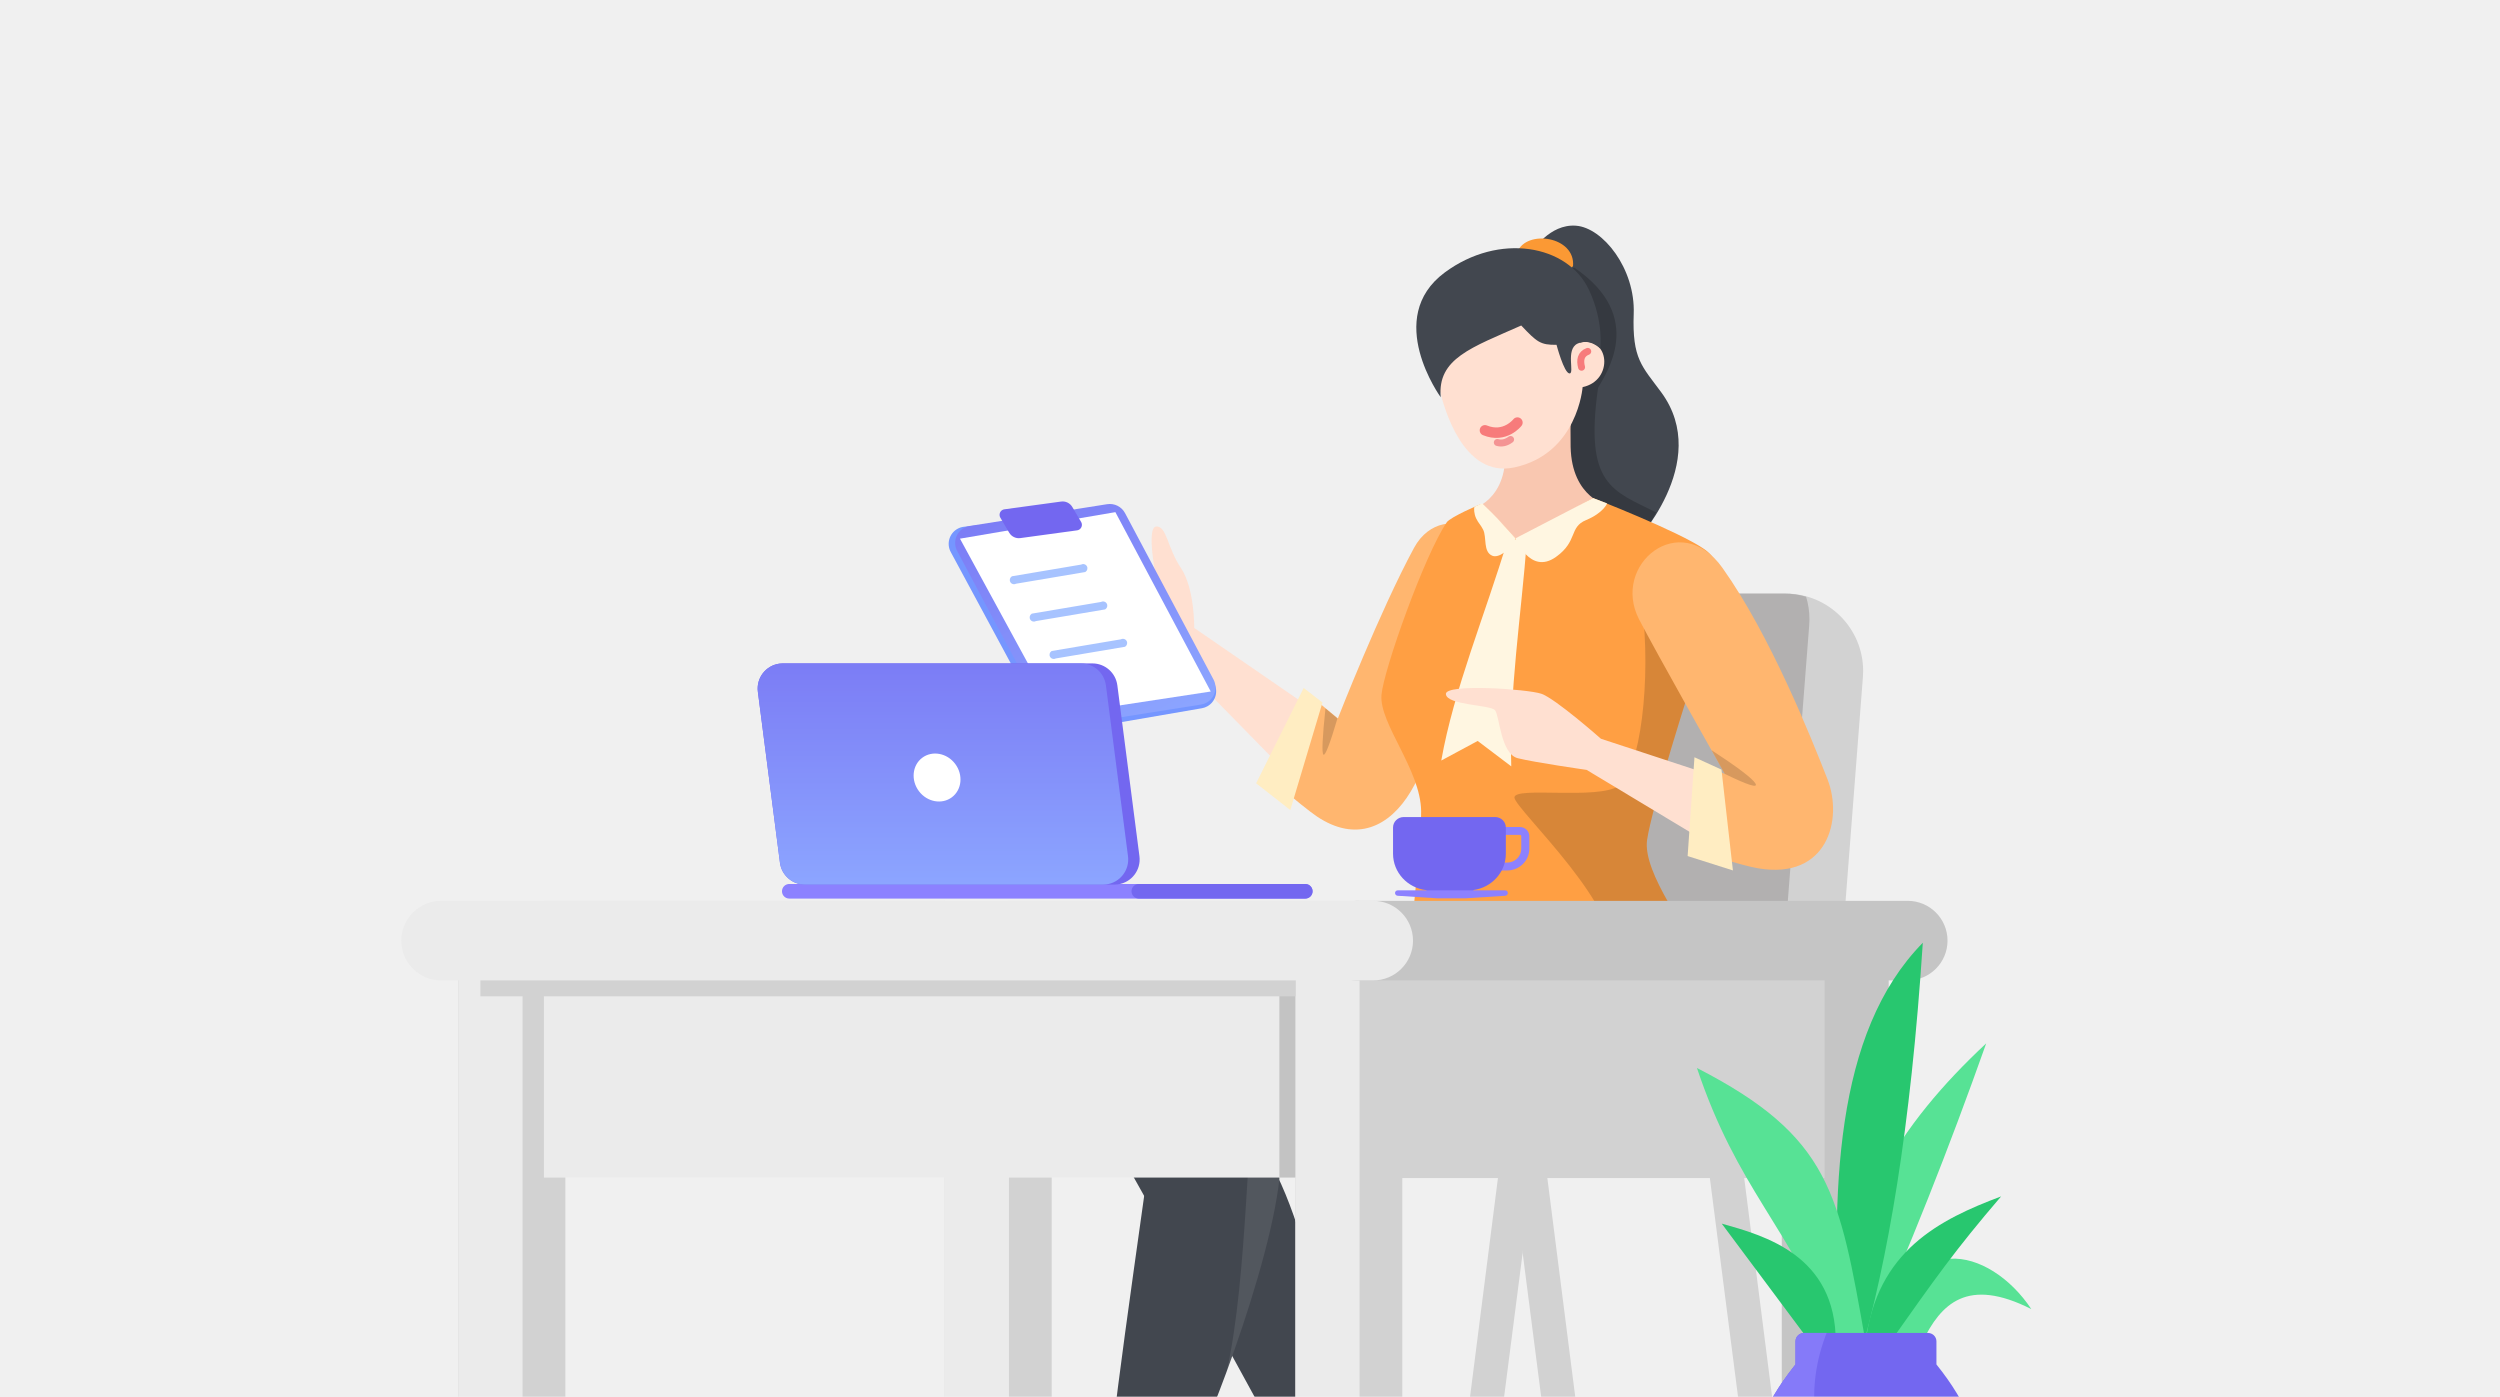
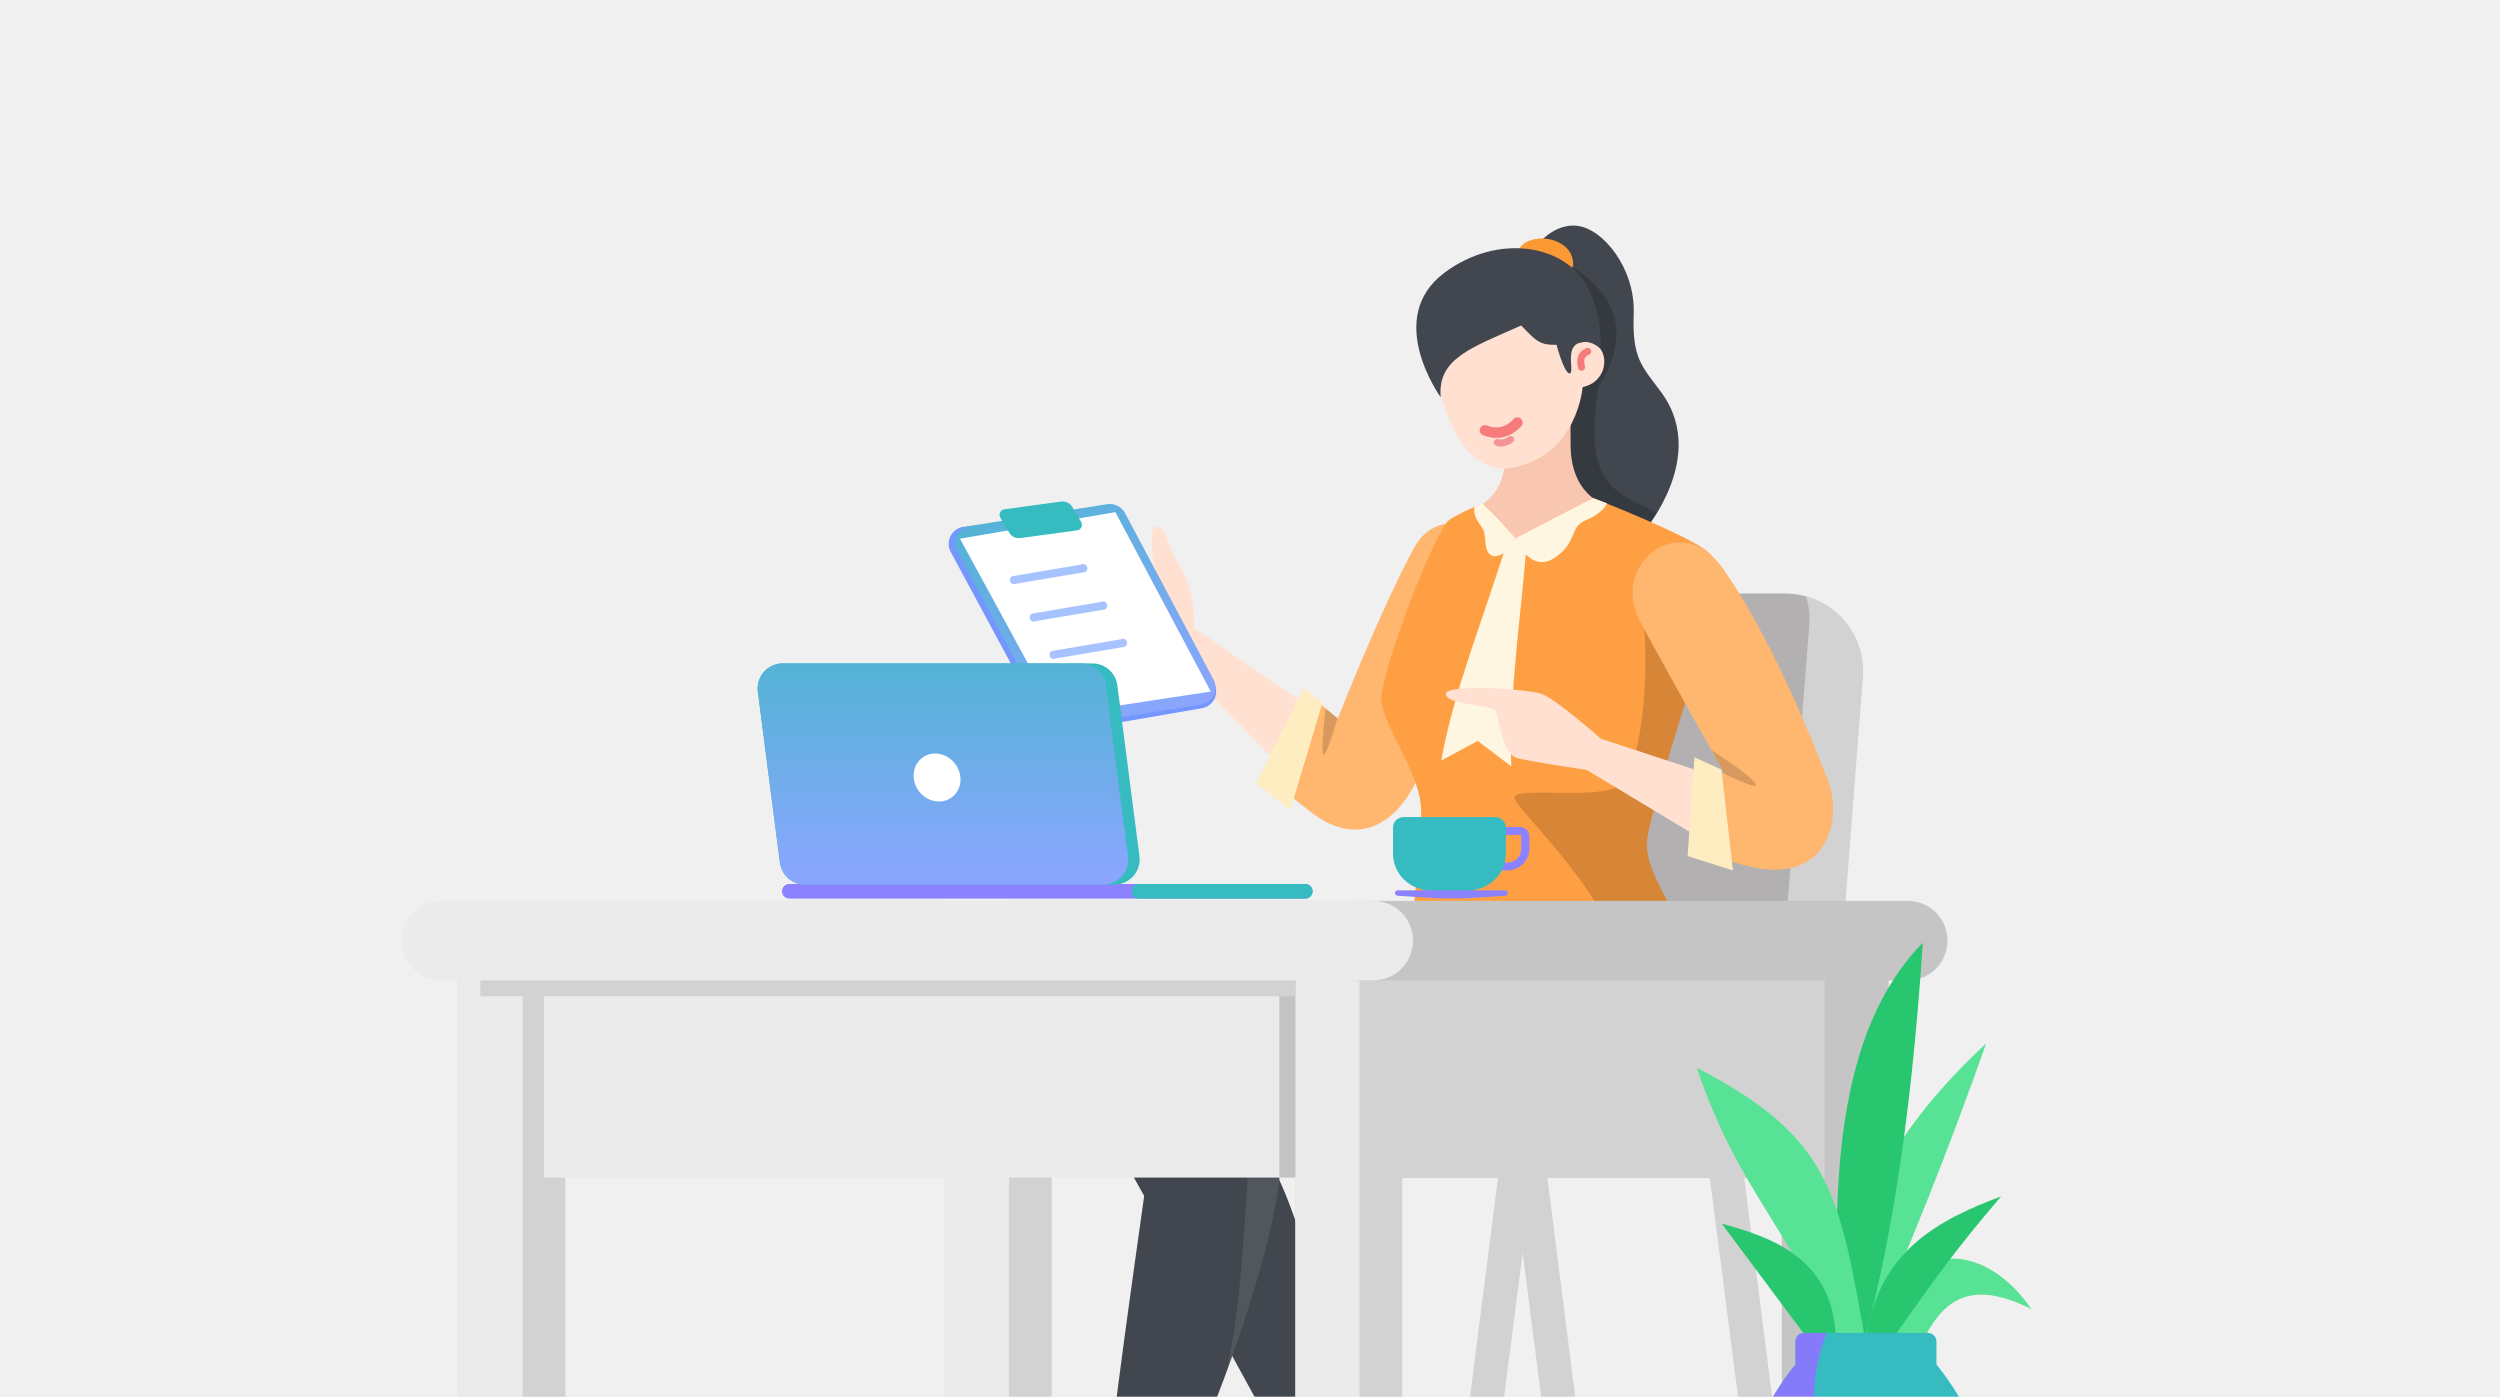
<svg xmlns="http://www.w3.org/2000/svg" xmlns:xlink="http://www.w3.org/1999/xlink" width="358px" height="200px" viewBox="0 0 358 200" version="1.1">
  <defs>
    <path d="M6,0 L352,0 C355.314,-6.08718376e-16 358,2.686 358,6 L358,200 L358,200 L0,200 L0,6 C-4.05812251e-16,2.686 2.686,6.08718376e-16 6,0 Z" id="path-1" />
    <linearGradient x1="68.669%" y1="-53.107%" x2="68.669%" y2="100%" id="linearGradient-3">
-       <stop stop-color="#7367F0" offset="0%" />
+       <stop stop-color="#36bbc1" offset="0%" />
      <stop stop-color="#8CA5FF" offset="100%" />
    </linearGradient>
    <linearGradient x1="68.669%" y1="-53.107%" x2="68.669%" y2="100%" id="linearGradient-4">
-       <stop stop-color="#7367F0" offset="0%" />
+       <stop stop-color="#36bbc1" offset="0%" />
      <stop stop-color="#8CA5FF" offset="100%" />
    </linearGradient>
    <path d="M7.952,0.064 L25.69,0.064 C26.366,0.064 26.914,0.603 26.914,1.268 L26.914,4.578 C31.399,10.144 33.642,15.71 33.642,21.277 C33.642,26.672 31.727,32.066 27.896,37.461 C27.668,37.784 27.293,37.976 26.894,37.976 L6.749,37.976 C6.349,37.976 5.975,37.784 5.746,37.461 C1.915,32.066 0,26.672 0,21.277 C0,15.815 2.159,10.354 6.477,4.893 L6.728,4.578 L6.728,1.268 C6.728,0.603 7.276,0.064 7.952,0.064 Z" id="path-5" />
  </defs>
  <g id="📝-Pages-New" stroke="none" stroke-width="1" fill="none" fill-rule="evenodd">
    <g id="Knowledge-Base" transform="translate(-670, -791)">
      <g id="Illustration" transform="translate(670, 791)">
        <mask id="mask-2" fill="white">
          <use xlink:href="#path-1" />
        </mask>
        <g id="Mask" />
        <g mask="url(#mask-2)">
          <g transform="translate(57, 30)">
            <g id="Chair4" transform="translate(121, 55)">
              <polygon id="Path" fill="#D2D2D2" points="38.077 71.363 28.831 143.879 33.679 143.815 42.925 72.042" />
              <polygon id="Path" fill="#D2D2D2" transform="translate(44.20678, 107.6211) scale(-1, 1) translate(-44.20678, -107.6211) " points="46.406 71.363 37.159 143.879 42.007 143.815 51.254 72.042" />
              <polygon id="Path" fill="#D2D2D2" transform="translate(72.39661, 107.6211) scale(-1, 1) translate(-72.39661, -107.6211) " points="74.596 71.363 65.349 143.879 70.197 143.815 79.444 72.042" />
              <path d="M0,75.186 C-5.12399906e-16,71.002 3.392,67.61 7.576,67.61 L36.218,67.61 C41.936,67.61 46.717,63.261 47.256,57.568 L51.76,10.042 C52.299,4.349 57.08,2.82683167e-15 62.798,0 L77.715,0 C83.839,6.51445281e-16 88.803,4.964 88.803,11.088 C88.803,11.374 88.792,11.659 88.77,11.944 L84.08,72.53 C83.633,78.304 78.817,82.762 73.025,82.762 L7.576,82.762 C3.392,82.762 5.12399906e-16,79.37 0,75.186 Z" id="Path" fill="#D2D2D2" />
              <path d="M77.51,-2.27373675e-13 C78.594,-2.27572851e-13 79.642,0.156 80.632,0.446 C80.945,1.469 81.113,2.555 81.113,3.68 C81.113,3.966 81.102,4.253 81.079,4.538 L76.394,64.893 C75.946,70.666 71.13,75.123 65.339,75.123 L0.071,75.123 L0.001,75.122 C0,75.073 9.36073955e-17,75.024 0,74.974 C6.90201459e-15,70.801 3.383,67.418 7.556,67.418 L36.107,67.418 C41.825,67.418 46.605,63.071 47.146,57.379 L51.645,10.039 C52.185,4.347 56.965,-2.24547053e-13 62.683,-2.27373675e-13 L77.51,-2.27373675e-13 Z" id="Combined-Shape" fill="#B2B0B0" />
            </g>
            <g id="Wom3.4" transform="translate(143, 100) scale(-1, 1) translate(-143, -100) translate(80, 0)">
              <g id="LLeg" transform="translate(28.09581, 104.5721)" fill="#42474F">
                <path d="M15.558,0.024 C22.487,0.333 61.05,8.844 68.057,10.29 C75.063,11.737 80.986,19.561 75.644,28.622 C69.643,38.793 54.16,67.679 50.401,74.191 C48.54,77.414 39.154,75.607 41.359,70.197 C45.469,60.113 47.378,34.78 57.857,25.544 C57.857,25.544 22.616,31.664 7.393,24.653 C-3.67,19.557 -1.167,-0.722 15.558,0.024 Z" id="Path" />
              </g>
              <g id="LArm" transform="translate(48.23367, 44.95087)">
                <path d="M43.754,14.969 C43.754,14.969 43.676,9.343 45.648,6.403 C47.62,3.463 47.698,0.34 49.191,0.442 C50.683,0.544 49.205,7.803 49.205,7.803 C49.205,7.803 51.099,7.081 52.459,6.168 C53.82,5.255 57.945,0.753 58.909,1.551 C60.543,2.91 57.911,10.578 56.477,12.111 C55.038,13.644 47.179,18.687 47.179,18.687 L27.93,38.329 L24.316,28.35 L43.754,14.969 Z" id="Path" fill="#FFE0D1" />
                <path d="M1.174,13.114 C4.398,20.574 10.299,34.278 12.732,38.367 C15.781,43.487 20.589,45.743 26.218,41.944 C27.214,41.272 29.23,39.651 32.266,37.082 L26.756,24.982 C24.374,26.944 23.183,27.925 23.183,27.925 C23.183,27.925 17.134,12.452 12.268,3.488 C8.054,-4.267 -3.732,1.772 1.174,13.114 Z" id="Path" fill="#FFB66F" />
                <path d="M23.245,27.933 C24.328,31.599 24.996,33.326 25.249,33.114 C25.503,32.902 25.406,30.696 24.959,26.496 L23.245,27.933 Z" id="Path" fill-opacity="0.16" fill="#000000" />
                <polygon id="Path-65" fill="#FFEDC2" points="25.387 25.652 29.994 41.05 34.888 37.217 28.077 23.567" />
              </g>
              <g id="Head" transform="translate(19.60132, 0)">
                <g id="Group-21" transform="translate(17.13841, 26.00611) rotate(12) translate(-17.13841, -26.00611) translate(4.638413, 2.506106)">
                  <path d="M15.016,2.524 C15.016,2.524 11.819,-0.875 8.127,0.216 C4.434,1.306 1.095,7.99 2.68,14.273 C4.258,20.557 3.073,21.85 1.159,26.085 C-3.983,37.477 9.656,46.638 9.656,46.638 L24.522,43.484 L19.211,15.738 L15.016,2.524 Z" id="Path" fill="#42474F" />
                  <path d="M9.606,6.059 C0.946,15.119 8.457,21.904 9.872,23.571 C14.734,36.855 10.866,38.412 5.454,42.76 L8.364,46.078 L16.706,42.599 L16.438,5.331 L9.606,6.059 Z" id="Path-50" fill-opacity="0.199" fill="#000000" />
                </g>
                <path d="M13.051,42.433 C13.051,42.433 18.329,41.374 18.485,33.986 C18.642,26.597 17.773,24.075 17.773,24.075 L27.726,23.895 C27.726,23.895 27.835,32.13 27.836,35.109 C27.841,42.351 33.426,43.191 33.426,43.191 C33.426,43.191 32.265,48.92 23.246,49.426 C16.204,49.822 13.051,42.433 13.051,42.433 Z" id="Path" fill="#F9C7B0" />
                <g id="Group-20" transform="translate(27.08848, 21.33915) rotate(12) translate(-27.08848, -21.33915) translate(13.58848, 5.339154)">
                  <path d="M1.995,4.913 C0.754,0.819 7.424,-1.657 9.383,1.292 C9.383,1.292 10.344,4.087 8.341,5.683 C5.631,7.835 1.995,4.913 1.995,4.913 Z" id="Path" fill="#FB9934" />
                  <path d="M3.36,15.846 C-1.08,15.674 -0.356,22.161 4.257,22.152 C4.257,22.152 6.936,31.367 16.237,31.367 C23.791,31.367 24.282,20.627 24.351,18.484 C24.425,16.2 24.434,8.695 24.434,8.695 L3.187,8.685 L3.36,15.846 Z" id="Path" fill="#FFE0D1" />
                  <path d="M5.69,19.846 C6.446,19.639 6.651,15.451 6.651,15.451 C8.913,15.003 9.311,14.493 11.02,11.694 C18.613,13.309 23.767,13.802 24.434,19.35 C24.434,19.35 30.136,6.54 20.146,1.987 C11.358,-2.013 2.087,1.745 0.469,8.729 C-0.677,13.659 0.637,17.28 0.637,17.28 C0.637,17.28 1.788,15.451 3.677,15.908 C5.567,16.365 4.934,20.052 5.69,19.846 Z" id="Path" fill="#42474F" />
                  <path d="M14.608,24.436 C14.608,24.436 16.137,26.901 19.119,26.027" id="Path" stroke="#F77B7B" stroke-width="1.5" stroke-linecap="round" transform="translate(16.86349, 25.32509) rotate(-18) translate(-16.86349, -25.32509) " />
                  <path d="M15.903,27.378 C16.603,27.671 17.267,27.671 17.848,27.334" id="Path" stroke="#F49494" stroke-linecap="round" transform="translate(16.87519, 27.46345) rotate(2) translate(-16.87519, -27.46345) " />
                  <path d="M3.565,19.444 C3.844,18.44 3.72,17.563 2.721,17.162" id="Path-8" stroke="#F77B7B" stroke-linecap="round" transform="translate(3.207757, 18.30307) rotate(-13) translate(-3.207757, -18.30307) " />
                </g>
              </g>
              <g id="Group-19" transform="translate(16.70562, 41.32406)">
                <path d="M34.241,0.88 C34.362,0.874 38.619,2.737 39.109,3.456 C42.302,8.137 48.165,24.612 48.466,28.186 C48.807,32.308 42.859,38.875 42.786,44.843 C42.721,50.812 45.33,68.784 44.318,70.463 C43.314,72.141 36.716,80.116 35.339,80.148 C33.955,80.181 32.921,75.994 30.824,76.085 C28.735,76.176 24.379,81.727 22.501,81.688 C20.631,81.647 1.248,69.377 2.729,65.882 C4.219,62.386 11.134,53.698 10.429,48.935 C9.733,44.173 4.171,26.592 2.163,20.609 C0.163,14.625 -1.448,9.859 2.284,7.284 C6.017,4.71 18.161,0 18.161,0 L29.035,6.078 C29.035,6.078 33.61,0.91 34.241,0.88 Z" id="Path" fill="#FF9F43" />
                <path d="M30.375,5.909 C33.636,16.745 38.112,27.423 39.904,37.585 L34.69,34.778 L29.881,38.419 C30.221,27.854 28.446,16.762 27.63,5.909 L30.375,5.909 Z" id="Path" fill="#FFF6E1" />
                <path d="M11.326,14.23 L11.202,15.106 C9.741,25.988 11.47,39.194 14.467,41.208 C17.525,43.265 29.43,41.247 29.43,42.875 C29.43,44.504 12.978,59.43 15.679,66.566 C17.164,70.489 16.667,73.978 14.187,77.033 L13.468,76.549 C7.848,72.741 1.883,67.879 2.729,65.882 C4.219,62.386 11.134,53.698 10.429,48.935 C9.761,44.363 4.608,27.978 2.42,21.381 L1.723,19.289 C0.913,16.837 0.239,14.615 0.076,12.698 L0.579,12.373 C8.614,7.226 12.197,7.845 11.326,14.23 L11.326,14.23 Z" id="Path" fill-opacity="0.16" fill="#000000" />
                <path d="M16.154,0.767 L18.161,0 L29.274,5.763 C29.274,5.763 27.184,11.076 23.484,8.43 C20.312,6.168 21.65,4.177 19.164,3.15 C16.687,2.123 16.154,0.767 16.154,0.767 Z" id="Path" fill="#FFF6E1" />
                <path d="M29.274,5.763 C30.079,7.551 31.717,8.596 32.563,8.271 C33.961,7.734 33.361,5.597 33.912,4.518 C34.306,3.752 34.561,3.636 34.906,2.917 C35.227,2.257 35.24,1.466 35.158,1.247 L34.065,0.751 C33.063,1.694 32.329,2.417 31.863,2.917 C31.283,3.541 30.419,4.49 29.274,5.763 Z" id="Path" fill="#FFF6E1" />
              </g>
              <g id="RArm" transform="translate(0, 47.66368)">
                <path d="M33.745,28.126 C33.745,28.126 40.288,22.348 42.29,21.678 C44.293,21.007 56.022,20.202 55.949,21.717 C55.864,23.34 49.564,23.247 48.912,24.045 C48.259,24.844 48.11,30.302 45.643,30.915 C43.18,31.528 35.798,32.584 35.798,32.584 L18.138,43.213 L17.383,33.501 L33.745,28.126 Z" id="Path" fill="#FFE0D1" />
                <path d="M16.341,3.661 C9.448,13.369 3.563,28.156 1.304,33.921 C-0.955,39.686 1.324,48.381 11.257,46.674 C12.375,46.482 14.188,46.001 16.696,45.23 L19.07,31.878 C17.029,32.733 16.008,33.161 16.008,33.161 C16.008,33.161 25.88,15.699 28.291,11.017 C32.318,3.2 22.412,-4.892 16.341,3.661 Z" id="Path" fill="#FFB66F" />
                <path d="M16.008,33.161 C12.665,34.79 11.204,35.247 11.624,34.53 C12.045,33.813 14.137,32.225 17.9,29.765 L16.008,33.161 Z" id="Path" fill-opacity="0.16" fill="#000000" />
                <polygon id="Path-64" fill="#FFEDC2" points="16.486 32.544 14.847 46.982 21.331 44.925 20.353 30.776" />
              </g>
              <g id="RLeg" transform="translate(15.94627, 101.5411)">
                <path d="M6.757,0.134 C-1.984,13.276 -1.129,22.783 9.321,28.653 C22.707,36.172 63.994,27.364 63.994,27.364 C63.994,27.364 63.262,33.248 63.994,38.496 C65.907,52.202 75.004,75.037 76.928,77.906 C79.59,81.874 87.697,78.881 87.85,75.577 C88.003,72.274 81.738,30.078 80.785,22.032 C79.838,13.985 76.846,12.816 68.106,10.617 C66.099,10.111 42.356,4.223 40.181,4.395 C27.723,5.378 16.581,3.957 6.757,0.134 Z" id="Path" fill="#42474F" />
                <path d="M16.28,26.462 C29.834,27.977 65.717,24.853 67.158,26.273 C68.534,27.628 68.304,51.208 71.391,64.855 C68.35,56.586 65.059,46.126 63.994,38.496 C63.262,33.248 63.994,27.364 63.994,27.364 L62.592,27.644 C55.277,29.062 21.363,35.15 9.321,28.653 C2.258,24.842 -0.475,18.942 1.123,10.952 C3.049,20.377 8.102,25.547 16.28,26.462 Z" id="Path" fill-opacity="0.192" fill="#FFFFFF" opacity="0.44" />
                <ellipse id="Oval" fill-opacity="0.192" fill="#FFFFFF" transform="translate(86.56548, 23.11196) rotate(13) translate(-86.56548, -23.11196) " cx="86.565" cy="23.112" rx="2.278" ry="4.168" />
                <ellipse id="Oval" fill-opacity="0.192" fill="#FFFFFF" transform="translate(75.93463, 20.45977) rotate(-16) translate(-75.93463, -20.45977) " cx="75.935" cy="20.46" rx="3.037" ry="4.547" />
              </g>
            </g>
            <g id="Example-Task1" transform="translate(97.77145, 58.16383) rotate(-28) translate(-97.77145, -58.16383) translate(85.27145, 37.16383)">
              <g id="Group-3" transform="translate(-0, -0)">
                <path d="M3.716,1.906 L22.562,9.467 C23.474,9.833 24.082,10.706 24.108,11.688 L24.819,38.439 C24.855,39.799 23.781,40.931 22.421,40.967 C22.137,40.975 21.855,40.933 21.585,40.845 L2.19,34.461 C1.184,34.13 0.502,33.193 0.496,32.135 L0.334,4.207 C0.326,2.846 1.423,1.737 2.784,1.729 C3.103,1.727 3.42,1.787 3.716,1.906 Z" id="Rectangle" fill="#7596FF" fill-rule="nonzero" />
                <path d="M4.482,2.186 L23.325,8.676 C24.32,9.019 24.987,9.954 24.987,11.006 L24.987,37.988 C24.987,39.348 23.884,40.452 22.523,40.452 C22.25,40.452 21.979,40.406 21.72,40.317 L2.877,33.827 C1.883,33.484 1.216,32.549 1.216,31.497 L1.216,4.515 C1.216,3.155 2.319,2.051 3.68,2.051 C3.953,2.051 4.224,2.097 4.482,2.186 Z" id="Rectangle" fill="url(#linearGradient-3)" />
                <polygon id="Rectangle" fill="#FFFFFF" fill-rule="nonzero" points="2.399 3.14 23.831 10.235 23.831 39.326 2.691 31.91" />
-                 <path d="M9.99,2.414 L17.686,5.25 C18.291,5.473 18.703,6.037 18.731,6.682 L18.84,9.177 C18.859,9.618 18.517,9.992 18.075,10.011 C17.969,10.016 17.863,9.999 17.764,9.962 L10.068,7.126 C9.463,6.903 9.051,6.339 9.023,5.695 L8.914,3.199 C8.895,2.758 9.238,2.384 9.679,2.365 C9.785,2.361 9.891,2.377 9.99,2.414 Z" id="Rectangle" fill="#7367F0" fill-rule="nonzero" />
+                 <path d="M9.99,2.414 L17.686,5.25 C18.291,5.473 18.703,6.037 18.731,6.682 L18.84,9.177 C18.859,9.618 18.517,9.992 18.075,10.011 C17.969,10.016 17.863,9.999 17.764,9.962 L10.068,7.126 C9.463,6.903 9.051,6.339 9.023,5.695 L8.914,3.199 C8.895,2.758 9.238,2.384 9.679,2.365 C9.785,2.361 9.891,2.377 9.99,2.414 Z" id="Rectangle" fill="#36bbc1" fill-rule="nonzero" />
                <path d="M15.985,14.567 C16.321,14.567 16.593,14.839 16.593,15.173 C16.593,15.484 16.358,15.74 16.056,15.775 L15.985,15.779 L6.456,12.605 C6.12,12.605 5.848,12.334 5.848,11.999 C5.848,11.688 6.083,11.432 6.385,11.397 L6.456,11.393 L15.985,14.567 Z" id="Path" fill="#A7C3FF" />
                <path d="M15.985,20.628 C16.321,20.628 16.593,20.899 16.593,21.234 C16.593,21.545 16.358,21.801 16.056,21.836 L15.985,21.84 L6.456,18.666 C6.12,18.666 5.848,18.394 5.848,18.06 C5.848,17.749 6.083,17.493 6.385,17.458 L6.456,17.454 L15.985,20.628 Z" id="Path" fill="#A7C3FF" />
                <path d="M15.985,26.689 C16.321,26.689 16.593,26.96 16.593,27.295 C16.593,27.605 16.358,27.862 16.056,27.897 L15.985,27.901 L6.456,24.726 C6.12,24.726 5.848,24.455 5.848,24.12 C5.848,23.809 6.083,23.553 6.385,23.518 L6.456,23.514 L15.985,26.689 Z" id="Path" fill="#A7C3FF" />
              </g>
            </g>
            <g id="Group-26" transform="translate(0, 99)">
              <g id="Group-25" transform="translate(8.649351, 0)">
                <polygon id="Rectangle" fill="#D2D2D2" points="69.648 3.799 84.956 3.799 84.956 100.493 69.648 100.493" />
                <polygon id="Rectangle" fill="#EBEBEB" points="69.648 -1.78512303e-13 78.833 -1.78512303e-13 78.833 100.493 69.648 100.493" />
                <polygon id="Rectangle" fill="#D2D2D2" points="1.05161699e-15 3.799 75.777 3.799 75.777 32.801 15.308 32.801 15.308 100.493 1.05161699e-15 100.493" />
                <polygon id="Rectangle" fill="#EBEBEB" points="1.01974981e-15 3.799 9.185 3.799 9.185 100.493 1.01974981e-15 100.493" />
              </g>
              <g id="Group-25">
                <polygon id="Rectangle" fill="#C5C5C5" points="198.15 3.799 213.459 3.799 213.459 100.493 198.15 100.493" />
                <polygon id="Rectangle" fill="#D2D2D2" points="128.503 3.799 204.28 3.799 204.28 39.699 143.811 39.699 143.811 100.493 128.503 100.493" />
                <polygon id="Rectangle" fill="#EBEBEB" points="20.89 -2.81575148e-13 137.599 -4.04882098e-13 137.599 39.628 20.89 39.628" />
                <polygon id="Rectangle" fill="#C3C3C3" points="126.207 3.799 135.392 3.799 135.392 39.628 126.207 39.628" />
                <polygon id="Rectangle" fill="#EBEBEB" points="128.503 3.799 137.688 3.799 137.688 100.493 128.503 100.493" />
                <path d="M137.299,0 L216.186,0 C219.333,2.97461293e-15 221.885,2.551 221.885,5.698 C221.885,8.845 219.333,11.396 216.186,11.396 L137.299,11.396 C134.152,11.396 131.601,8.845 131.601,5.698 C131.601,2.551 134.152,5.7810075e-16 137.299,0 Z" id="Rectangle" fill="#C5C5C5" />
                <polygon id="Rectangle" fill="#D2D2D2" points="11.794 2.279 128.503 2.279 128.503 13.676 11.794 13.676" />
                <path d="M6.164,-1.78139615e-14 L139.644,-1.78139615e-14 C142.791,6.58155786e-15 145.342,2.551 145.342,5.698 C145.342,8.845 142.791,11.396 139.644,11.396 L6.164,11.396 C3.017,11.396 0.466,8.845 0.466,5.698 C0.466,2.551 3.017,-1.90122176e-14 6.164,-1.78139615e-14 Z" id="Rectangle" fill="#EBEBEB" />
              </g>
            </g>
            <g id="Cup" transform="translate(152, 93) scale(-1, 1) translate(-152, -93) translate(142, 87)">
              <path d="M5.196,1.431 L1.346,1.431 C0.603,1.431 0,2.018 0,2.743 L0,4.541 C0,6.259 1.428,7.651 3.19,7.651 L5.196,7.651 C5.514,7.651 5.773,7.4 5.773,7.089 C5.773,6.778 5.514,6.526 5.196,6.526 L3.19,6.526 C2.065,6.526 1.154,5.638 1.154,4.541 L1.154,2.743 C1.154,2.64 1.24,2.556 1.346,2.556 L5.196,2.556 C5.514,2.556 5.773,2.304 5.773,1.993 C5.773,1.683 5.514,1.431 5.196,1.431 Z" id="Path" fill="#8C81FF" />
-               <path d="M17.979,0 C18.828,0 19.517,0.672 19.517,1.5 L19.517,5.25 C19.517,7.95 17.427,10.174 14.738,10.467 L14.737,11.25 L8.003,11.25 L8.003,10.45 C5.382,10.096 3.363,7.903 3.363,5.25 L3.363,1.5 C3.363,0.672 4.052,0 4.902,0 L17.979,0 Z" id="Path" fill="#7367F0" />
+               <path d="M17.979,0 C18.828,0 19.517,0.672 19.517,1.5 L19.517,5.25 C19.517,7.95 17.427,10.174 14.738,10.467 L14.737,11.25 L8.003,11.25 L8.003,10.45 C5.382,10.096 3.363,7.903 3.363,5.25 L3.363,1.5 C3.363,0.672 4.052,0 4.902,0 L17.979,0 Z" id="Path" fill="#36bbc1" />
              <path d="M3.452,10.5 L18.856,10.5 C19.063,10.5 19.231,10.668 19.231,10.875 C19.231,11.086 19.067,11.261 18.857,11.274 L13.196,11.641 L13.196,11.641 L9.157,11.641 L3.451,11.274 C3.241,11.261 3.077,11.086 3.077,10.875 C3.077,10.668 3.245,10.5 3.452,10.5 Z" id="Rectangle" fill="#8C81FF" />
            </g>
            <g id="FacingBack-Laptop3" transform="translate(51, 65)">
              <path d="M5.027,31.585 L78.915,31.585 C79.493,31.585 79.961,32.053 79.961,32.631 C79.961,33.209 79.493,33.677 78.915,33.677 L5.027,33.677 C4.45,33.677 3.981,33.209 3.981,32.631 C3.981,32.053 4.45,31.585 5.027,31.585 Z" id="Rectangle" fill="#8C81FF" />
-               <path d="M55.078,31.585 L78.915,31.585 C79.493,31.585 79.961,32.053 79.961,32.631 C79.961,33.209 79.493,33.677 78.915,33.677 L55.078,33.677 C54.5,33.677 54.032,33.209 54.032,32.631 C54.032,32.053 54.5,31.585 55.078,31.585 Z" id="Rectangle" fill="#7367F0" />
-               <path d="M4.095,0 L48.433,0 C50.243,-7.76541381e-16 51.772,1.344 52.004,3.138 L55.168,27.614 C55.423,29.586 54.031,31.391 52.059,31.646 C51.906,31.665 51.752,31.675 51.597,31.675 L7.26,31.675 C5.45,31.675 3.921,30.332 3.689,28.537 L0.525,4.062 C0.27,2.09 1.662,0.285 3.634,0.03 C3.787,0.01 3.941,2.8351131e-17 4.095,0 Z" id="Rectangle" fill="#7367F0" />
+               <path d="M55.078,31.585 L78.915,31.585 C79.493,31.585 79.961,32.053 79.961,32.631 C79.961,33.209 79.493,33.677 78.915,33.677 L55.078,33.677 C54.5,33.677 54.032,33.209 54.032,32.631 C54.032,32.053 54.5,31.585 55.078,31.585 Z" id="Rectangle" fill="#36bbc1" />
+               <path d="M4.095,0 L48.433,0 C50.243,-7.76541381e-16 51.772,1.344 52.004,3.138 L55.168,27.614 C55.423,29.586 54.031,31.391 52.059,31.646 C51.906,31.665 51.752,31.675 51.597,31.675 L7.26,31.675 C5.45,31.675 3.921,30.332 3.689,28.537 L0.525,4.062 C0.27,2.09 1.662,0.285 3.634,0.03 C3.787,0.01 3.941,2.8351131e-17 4.095,0 Z" id="Rectangle" fill="#36bbc1" />
              <path d="M4.095,0 L46.795,0 C48.605,9.99815459e-16 50.133,1.344 50.366,3.138 L53.53,27.614 C53.785,29.586 52.393,31.391 50.421,31.646 C50.268,31.665 50.114,31.675 49.959,31.675 L7.26,31.675 C5.45,31.675 3.921,30.332 3.689,28.537 L0.525,4.062 C0.27,2.09 1.662,0.285 3.634,0.03 C3.787,0.01 3.941,1.36061876e-15 4.095,0 Z" id="Rectangle" fill="url(#linearGradient-4)" />
              <ellipse id="Oval" fill="#FFFFFF" transform="translate(26.18607, 16.34168) rotate(-37) translate(-26.18607, -16.34168) " cx="26.186" cy="16.342" rx="3.249" ry="3.536" />
            </g>
            <g id="Group-79" transform="translate(186, 105)">
              <g id="Group-86">
                <path d="M23.979,58.234 C30.346,43.991 36.13,29.363 41.424,14.412 C29.228,25.78 19.744,39.63 21.095,58.234 L23.979,58.234 Z" id="Path-113" fill="#57E295" />
                <path d="M20.586,59.721 C19.079,35.435 19.718,12.88 32.347,0 C30.605,26.665 27.346,45.45 23.219,59.721 L20.586,59.721 Z" id="Rectangle" fill="#28C76F" />
                <path d="M20.007,57.192 C12.951,40.221 5.861,35.356 2.45563569e-14,17.935 C19.181,27.771 20.383,35.893 24.148,57.192 L20.007,57.192 Z" id="Path-112" fill="#57E295" />
                <path d="M16.209,57.192 L3.551,40.221 C9.665,41.944 19.883,44.735 19.883,57.192 L16.209,57.192 Z" id="Path-114" fill="#28C76F" />
                <path d="M28.048,57.192 L32.271,57.192 C34.954,51.651 38.735,47.837 47.884,52.461 C41.887,43.427 29.583,40.694 28.048,57.192 Z" id="Path-116" fill="#57E295" />
                <path d="M24.164,57.192 L27.675,57.192 C34.12,48.078 36.891,44.106 43.56,36.323 C34.774,39.62 25.756,44.106 24.164,57.192 Z" id="Path-117" fill="#28C76F" />
              </g>
              <g id="Group-85" transform="translate(7.384615, 55.8125)">
                <mask id="mask-6" fill="white">
                  <use xlink:href="#path-5" />
                </mask>
-                 <use id="Rectangle" fill="#7367F0" xlink:href="#path-5" />
+                 <use id="Rectangle" fill="#36bbc1" xlink:href="#path-5" />
                <path d="M-4.282,-0.978 L11.622,-0.978 C4.008,16.458 19.027,26.784 11.622,44.155 L-4.282,44.155 L-4.282,-0.978 Z" id="Rectangle" fill="#857AF9" mask="url(#mask-6)" />
              </g>
            </g>
          </g>
        </g>
      </g>
    </g>
  </g>
</svg>
